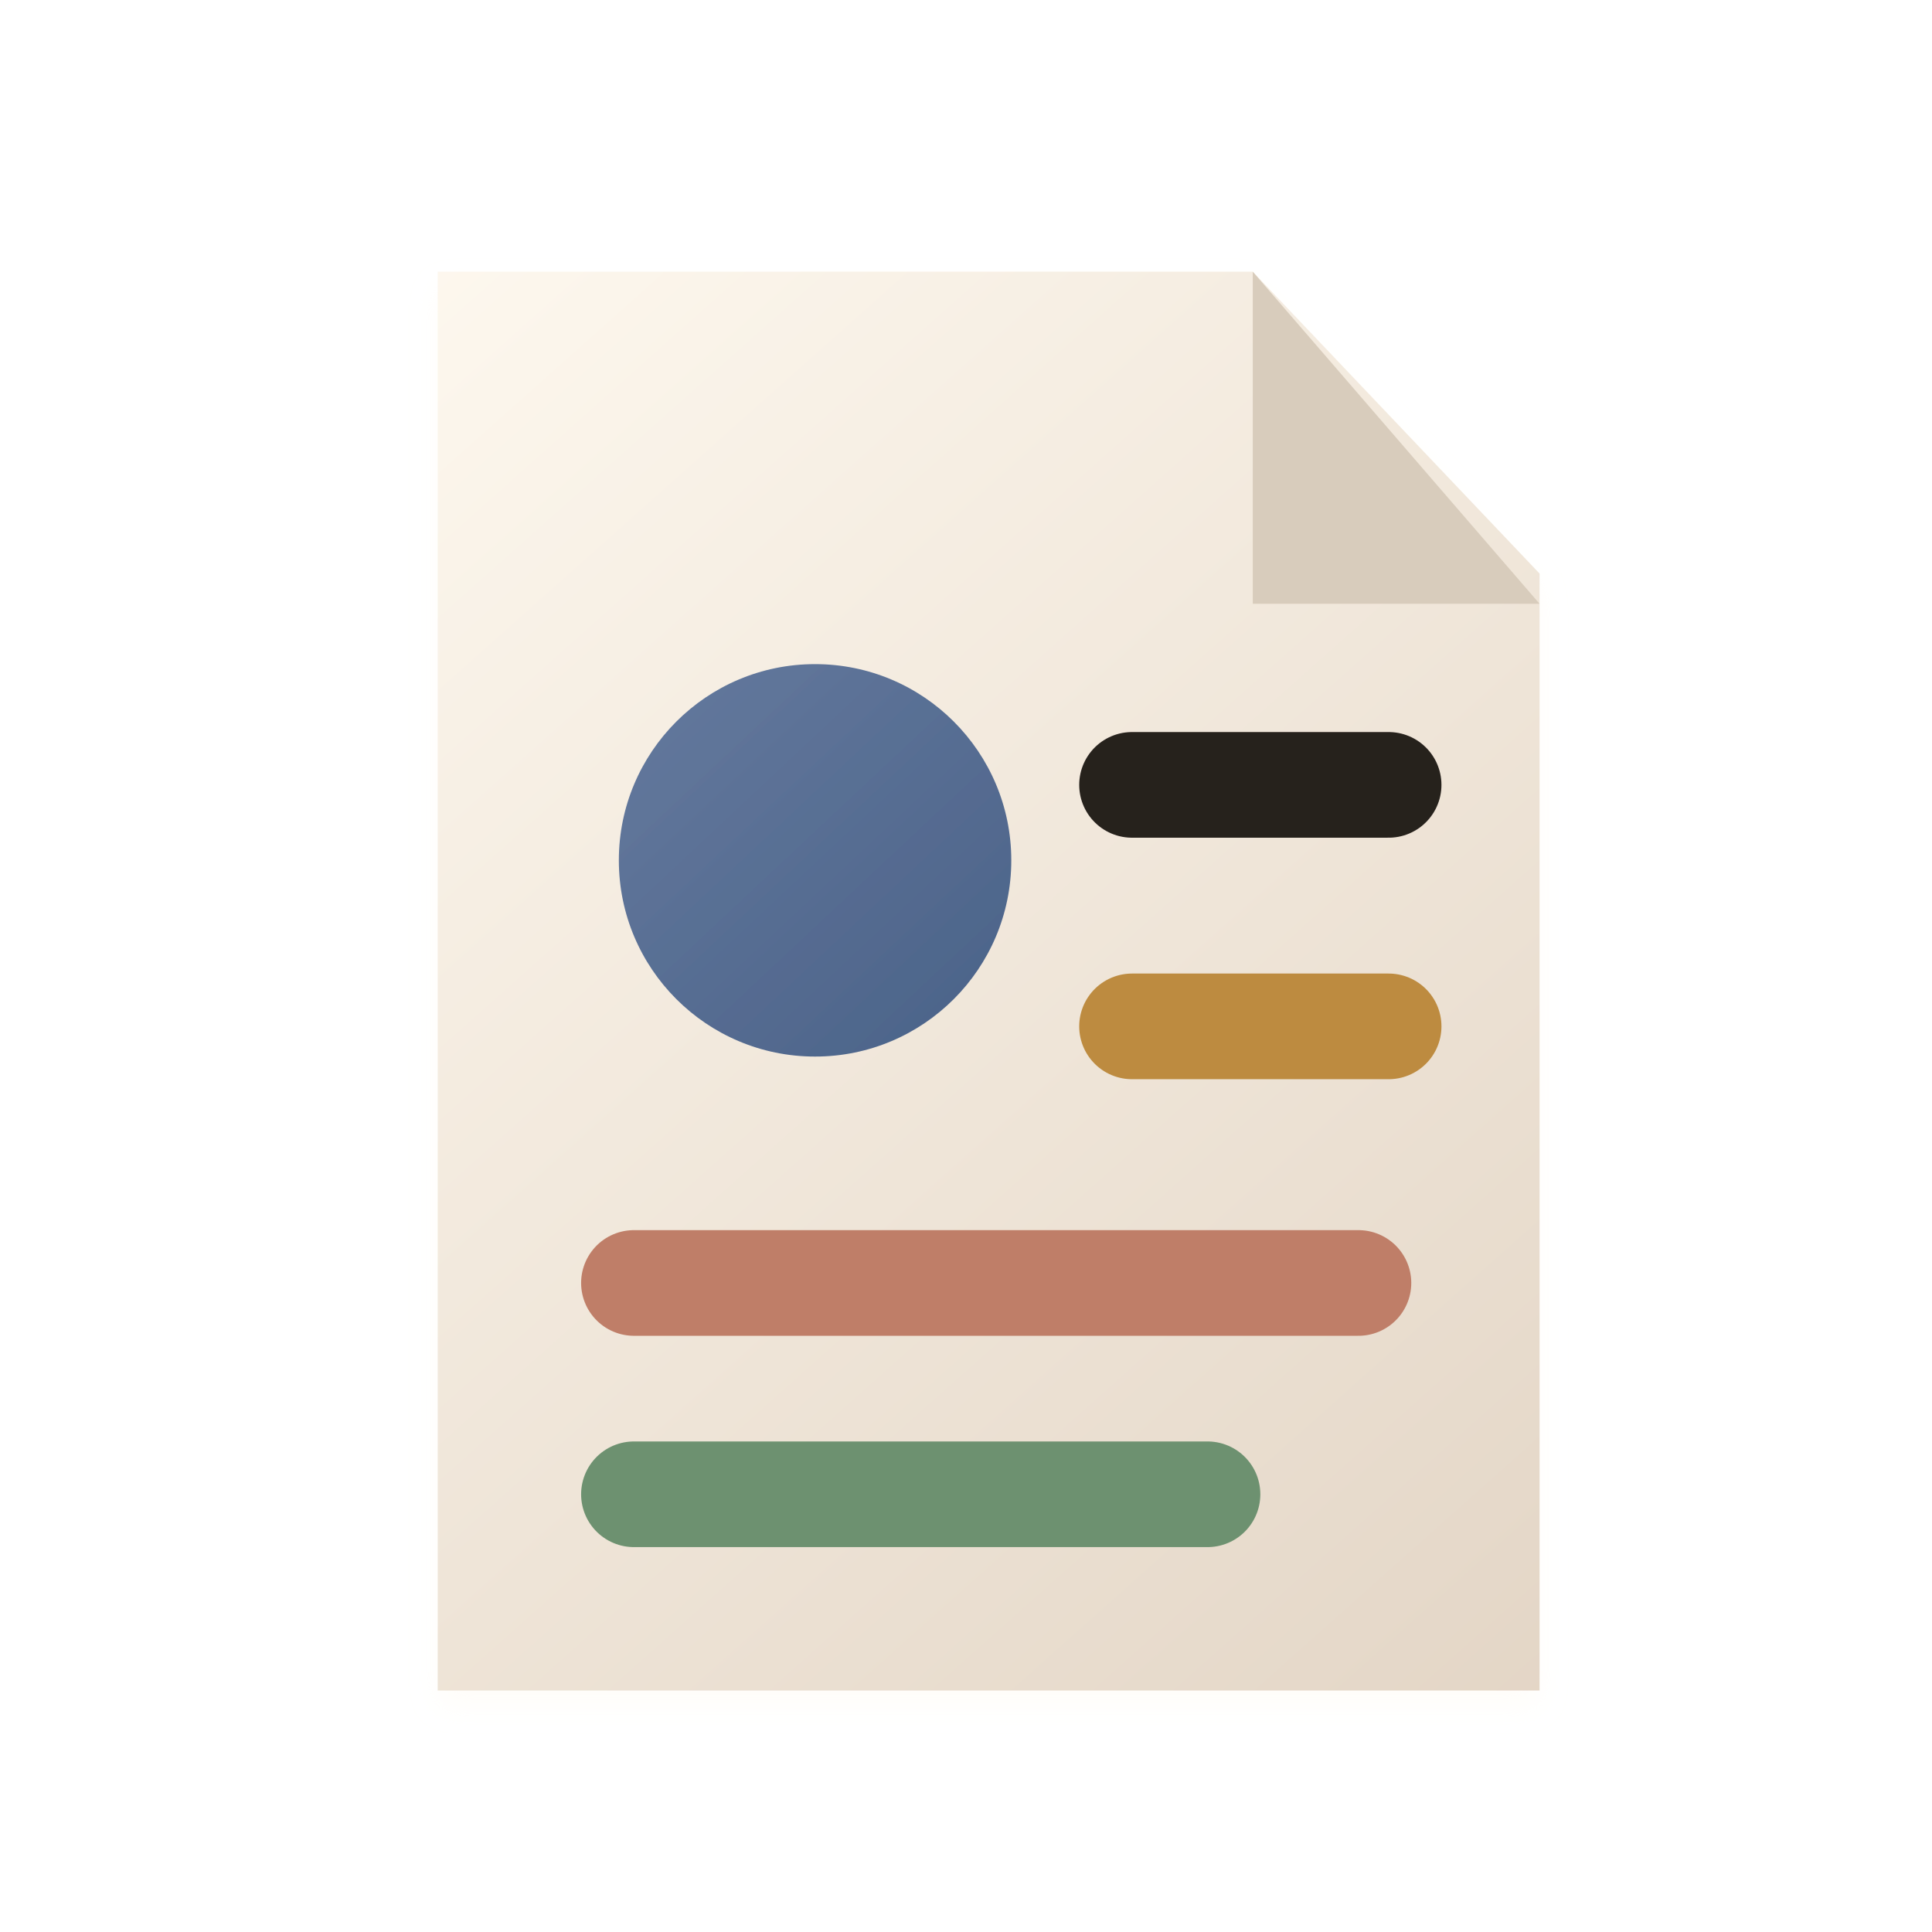
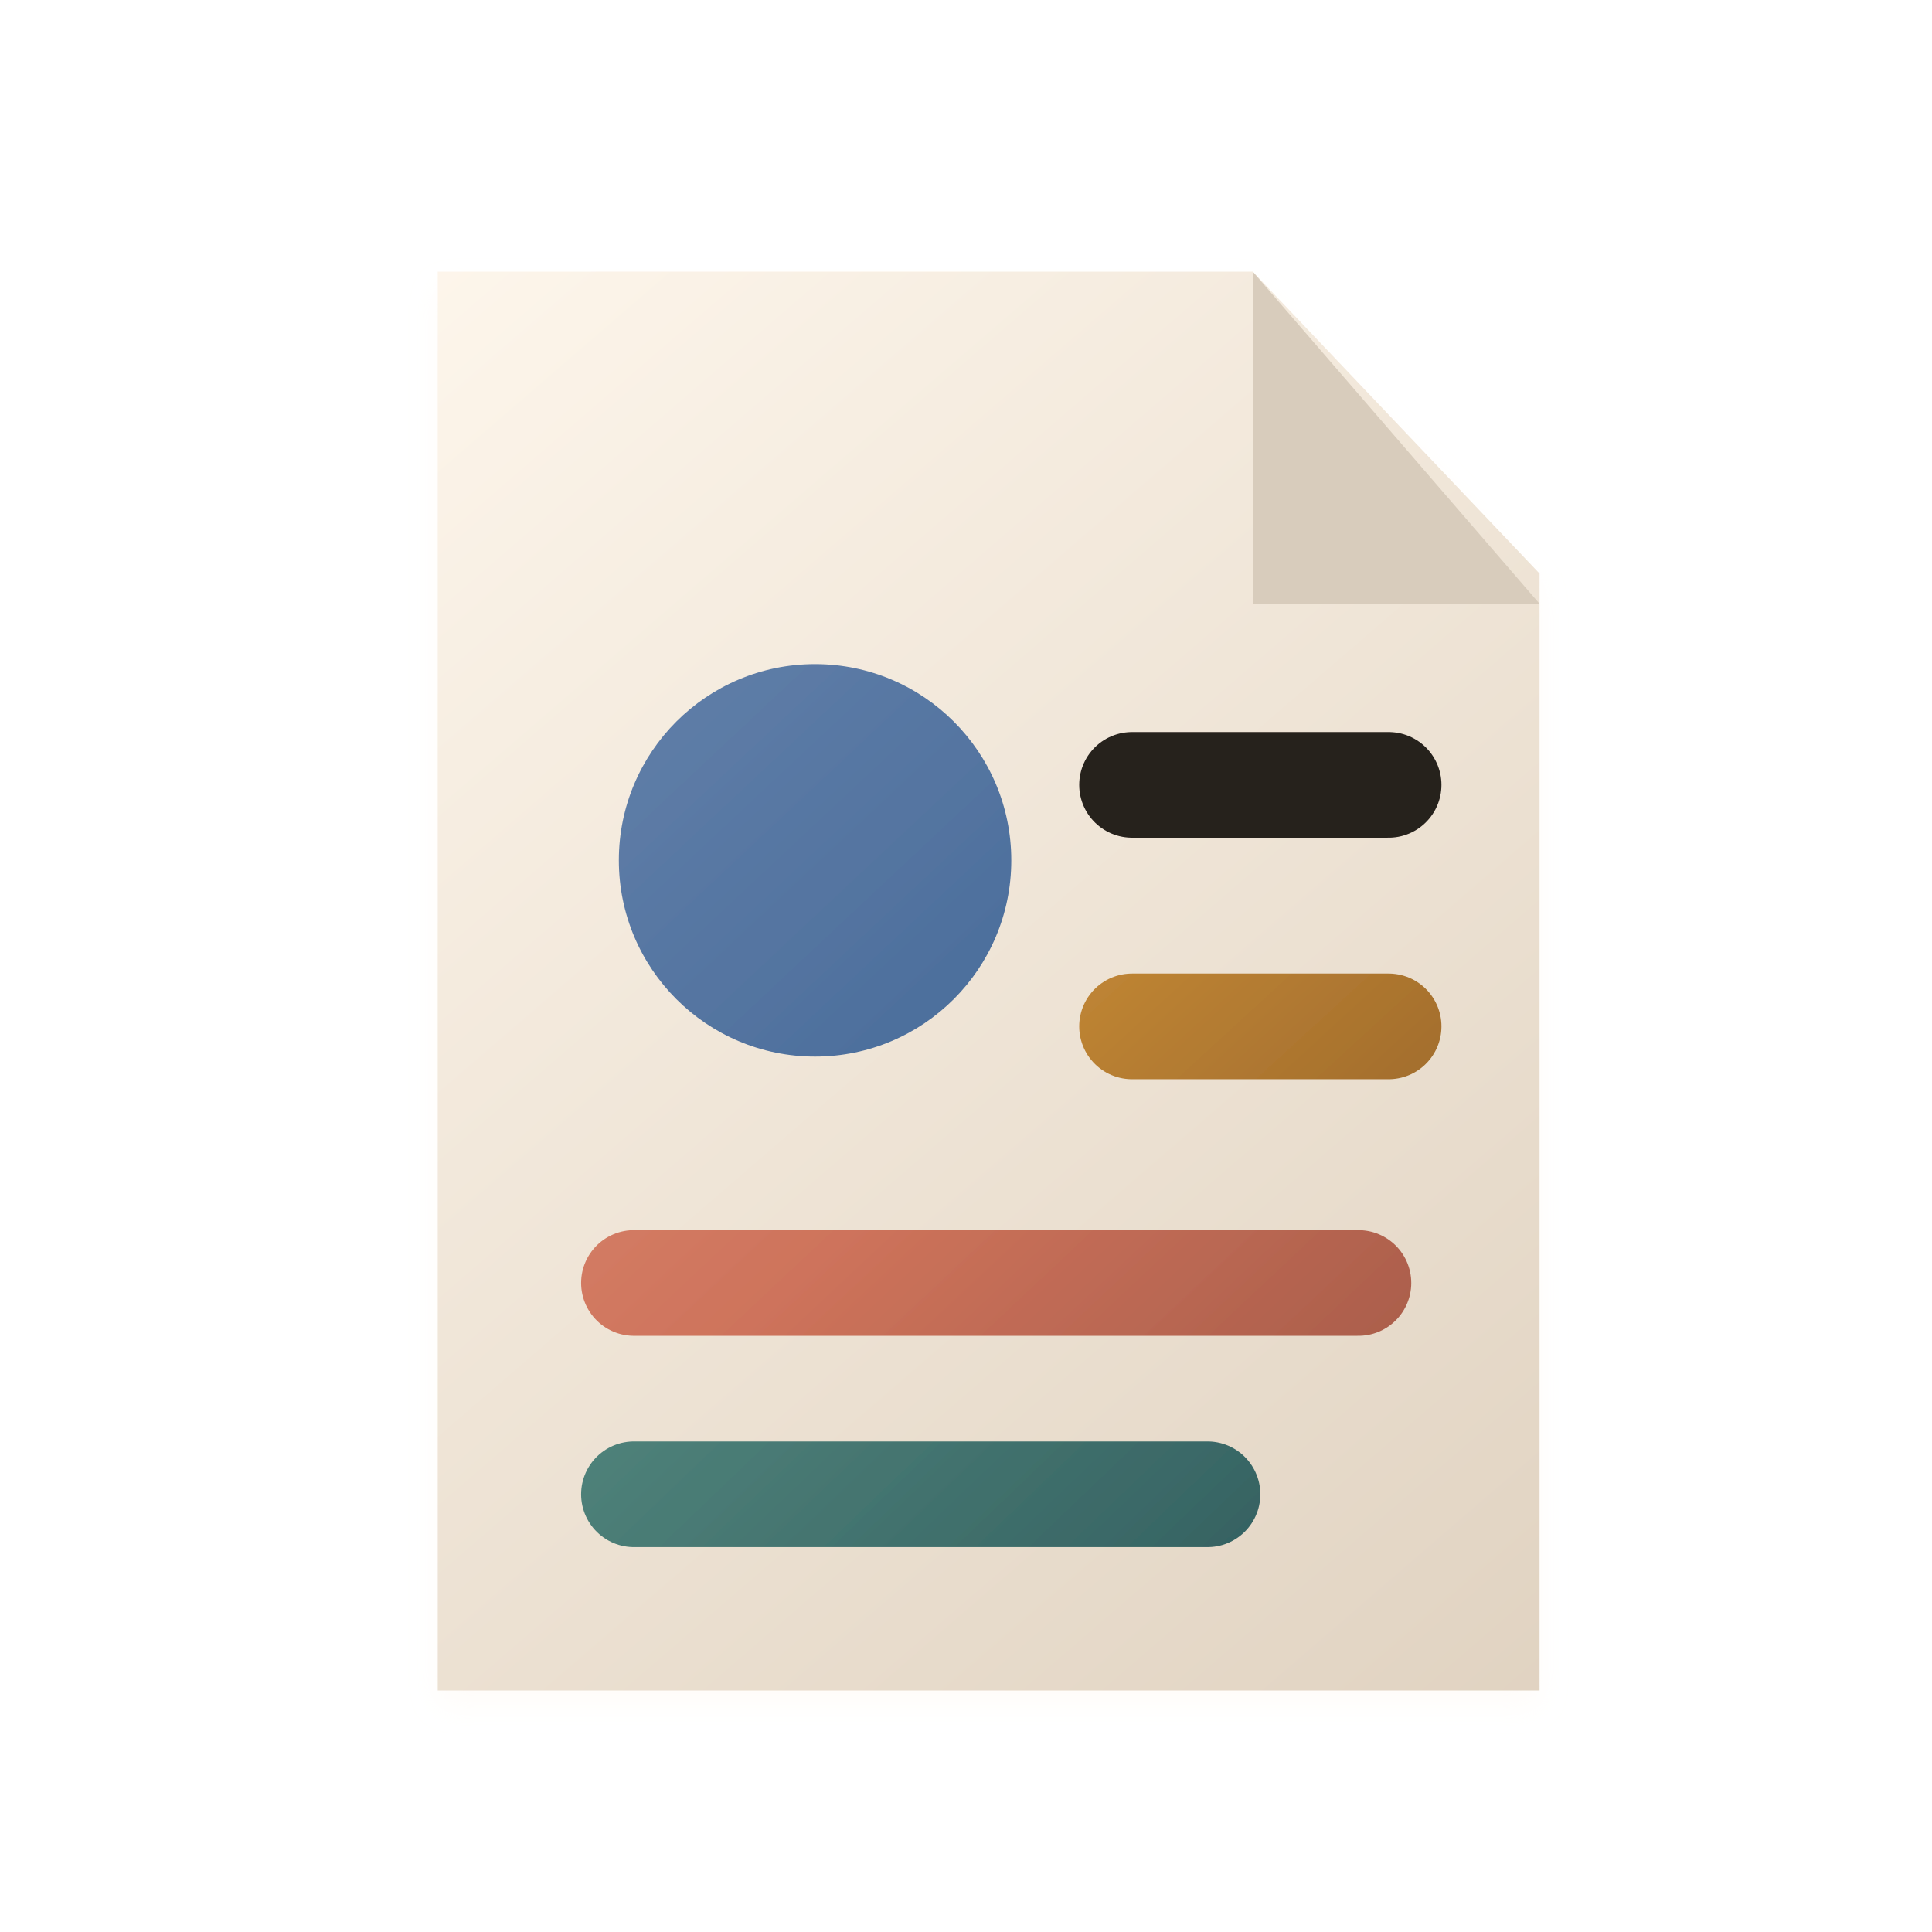
<svg xmlns="http://www.w3.org/2000/svg" viewBox="0 0 128 128" role="img" aria-label="CV icon">
  <defs>
-     <filter id="cast" x="-45%" y="-45%" width="190%" height="190%">
-       <feDropShadow dx="0" dy="7" stdDeviation="5" flood-color="#2a211b" flood-opacity=".24" />
-       <feDropShadow dx="0" dy="1" stdDeviation="1" flood-color="#fff8ef" flood-opacity=".35" />
+     <filter id="depth" x="-45%" y="-45%" width="190%" height="190%">
+       <feDropShadow dx="0" dy="8" stdDeviation="5" flood-color="#221a16" flood-opacity=".24" />
+       <feDropShadow dx="0" dy="1" stdDeviation="1" flood-color="#fff8ef" flood-opacity=".34" />
    </filter>
-     <filter id="soft" x="-25%" y="-25%" width="150%" height="150%">
-       <feDropShadow dx="0" dy="5" stdDeviation="3" flood-color="#2a211b" flood-opacity=".18" />
-     </filter>
-     <linearGradient id="light" x1="18" y1="15" x2="108" y2="116" gradientUnits="userSpaceOnUse">
-       <stop stop-color="#fffaf1" />
-       <stop offset="1" stop-color="#e2d4c4" />
+     <linearGradient id="paper" x1="20" y1="14" x2="108" y2="116" gradientUnits="userSpaceOnUse">
+       <stop stop-color="#fff8ee" />
+       <stop offset="1" stop-color="#dfd1bf" />
    </linearGradient>
-     <linearGradient id="warm" x1="20" y1="14" x2="110" y2="116" gradientUnits="userSpaceOnUse">
-       <stop stop-color="#ecb3a2" />
-       <stop offset=".55" stop-color="#c87963" />
-       <stop offset="1" stop-color="#7e4a3c" />
+     <linearGradient id="ink" x1="18" y1="14" x2="108" y2="116" gradientUnits="userSpaceOnUse">
+       <stop stop-color="#31313b" />
+       <stop offset="1" stop-color="#080911" />
    </linearGradient>
-     <linearGradient id="rose" x1="19" y1="15" x2="105" y2="116" gradientUnits="userSpaceOnUse">
-       <stop stop-color="#e1a6ad" />
-       <stop offset=".58" stop-color="#b76f80" />
-       <stop offset="1" stop-color="#6f485c" />
+     <linearGradient id="coral" x1="18" y1="16" x2="110" y2="114" gradientUnits="userSpaceOnUse">
+       <stop stop-color="#eda891" />
+       <stop offset=".55" stop-color="#ce735b" />
+       <stop offset="1" stop-color="#884a3c" />
    </linearGradient>
-     <linearGradient id="forest" x1="16" y1="16" x2="108" y2="112" gradientUnits="userSpaceOnUse">
-       <stop stop-color="#87aaa0" />
-       <stop offset=".58" stop-color="#557b73" />
-       <stop offset="1" stop-color="#284d51" />
+     <linearGradient id="rose" x1="18" y1="16" x2="108" y2="116" gradientUnits="userSpaceOnUse">
+       <stop stop-color="#e4a4ad" />
+       <stop offset=".55" stop-color="#ba6c84" />
+       <stop offset="1" stop-color="#6f425b" />
+     </linearGradient>
+     <linearGradient id="teal" x1="16" y1="16" x2="108" y2="112" gradientUnits="userSpaceOnUse">
+       <stop stop-color="#83aaa0" />
+       <stop offset=".55" stop-color="#4f827a" />
+       <stop offset="1" stop-color="#244d52" />
    </linearGradient>
    <linearGradient id="blue" x1="18" y1="16" x2="108" y2="112" gradientUnits="userSpaceOnUse">
-       <stop stop-color="#7f91b4" />
-       <stop offset=".55" stop-color="#4a6288" />
-       <stop offset="1" stop-color="#1d2d50" />
+       <stop stop-color="#7891b7" />
+       <stop offset=".56" stop-color="#496c9a" />
+       <stop offset="1" stop-color="#1e2d55" />
    </linearGradient>
-     <linearGradient id="gold" x1="22" y1="16" x2="103" y2="112" gradientUnits="userSpaceOnUse">
-       <stop stop-color="#f0c66a" />
-       <stop offset=".52" stop-color="#b77d2f" />
-       <stop offset="1" stop-color="#6d421f" />
-     </linearGradient>
-     <linearGradient id="ink" x1="20" y1="16" x2="108" y2="112" gradientUnits="userSpaceOnUse">
-       <stop stop-color="#37313c" />
-       <stop offset="1" stop-color="#090a12" />
+     <linearGradient id="gold" x1="20" y1="16" x2="108" y2="112" gradientUnits="userSpaceOnUse">
+       <stop stop-color="#f0c763" />
+       <stop offset=".55" stop-color="#be8434" />
+       <stop offset="1" stop-color="#6e421e" />
    </linearGradient>
  </defs>
-   <g filter="url(#cast)">
-     <path d="M29 18h54l19 20v74H29z" fill="url(#light)" />
+   <g filter="url(#depth)">
+     <path d="M29 18h54l19 20v74H29z" fill="url(#paper)" />
    <path d="M83 18v22h19" fill="#d8ccbc" />
    <circle cx="54" cy="57" r="13" fill="url(#blue)" />
    <path d="M75 52h17" stroke="#27211d" stroke-width="7" stroke-linecap="round" />
-     <path d="M75 68h17" stroke="#bd8b3f" stroke-width="7" stroke-linecap="round" />
-     <path d="M42 85h48" stroke="#bf7e67" stroke-width="7" stroke-linecap="round" />
-     <path d="M42 99h38" stroke="#6d916f" stroke-width="7" stroke-linecap="round" />
+     <path d="M75 68h17" stroke="url(#gold)" stroke-width="7" stroke-linecap="round" />
+     <path d="M42 85h48" stroke="url(#coral)" stroke-width="7" stroke-linecap="round" />
+     <path d="M42 99h38" stroke="url(#teal)" stroke-width="7" stroke-linecap="round" />
  </g>
</svg>
